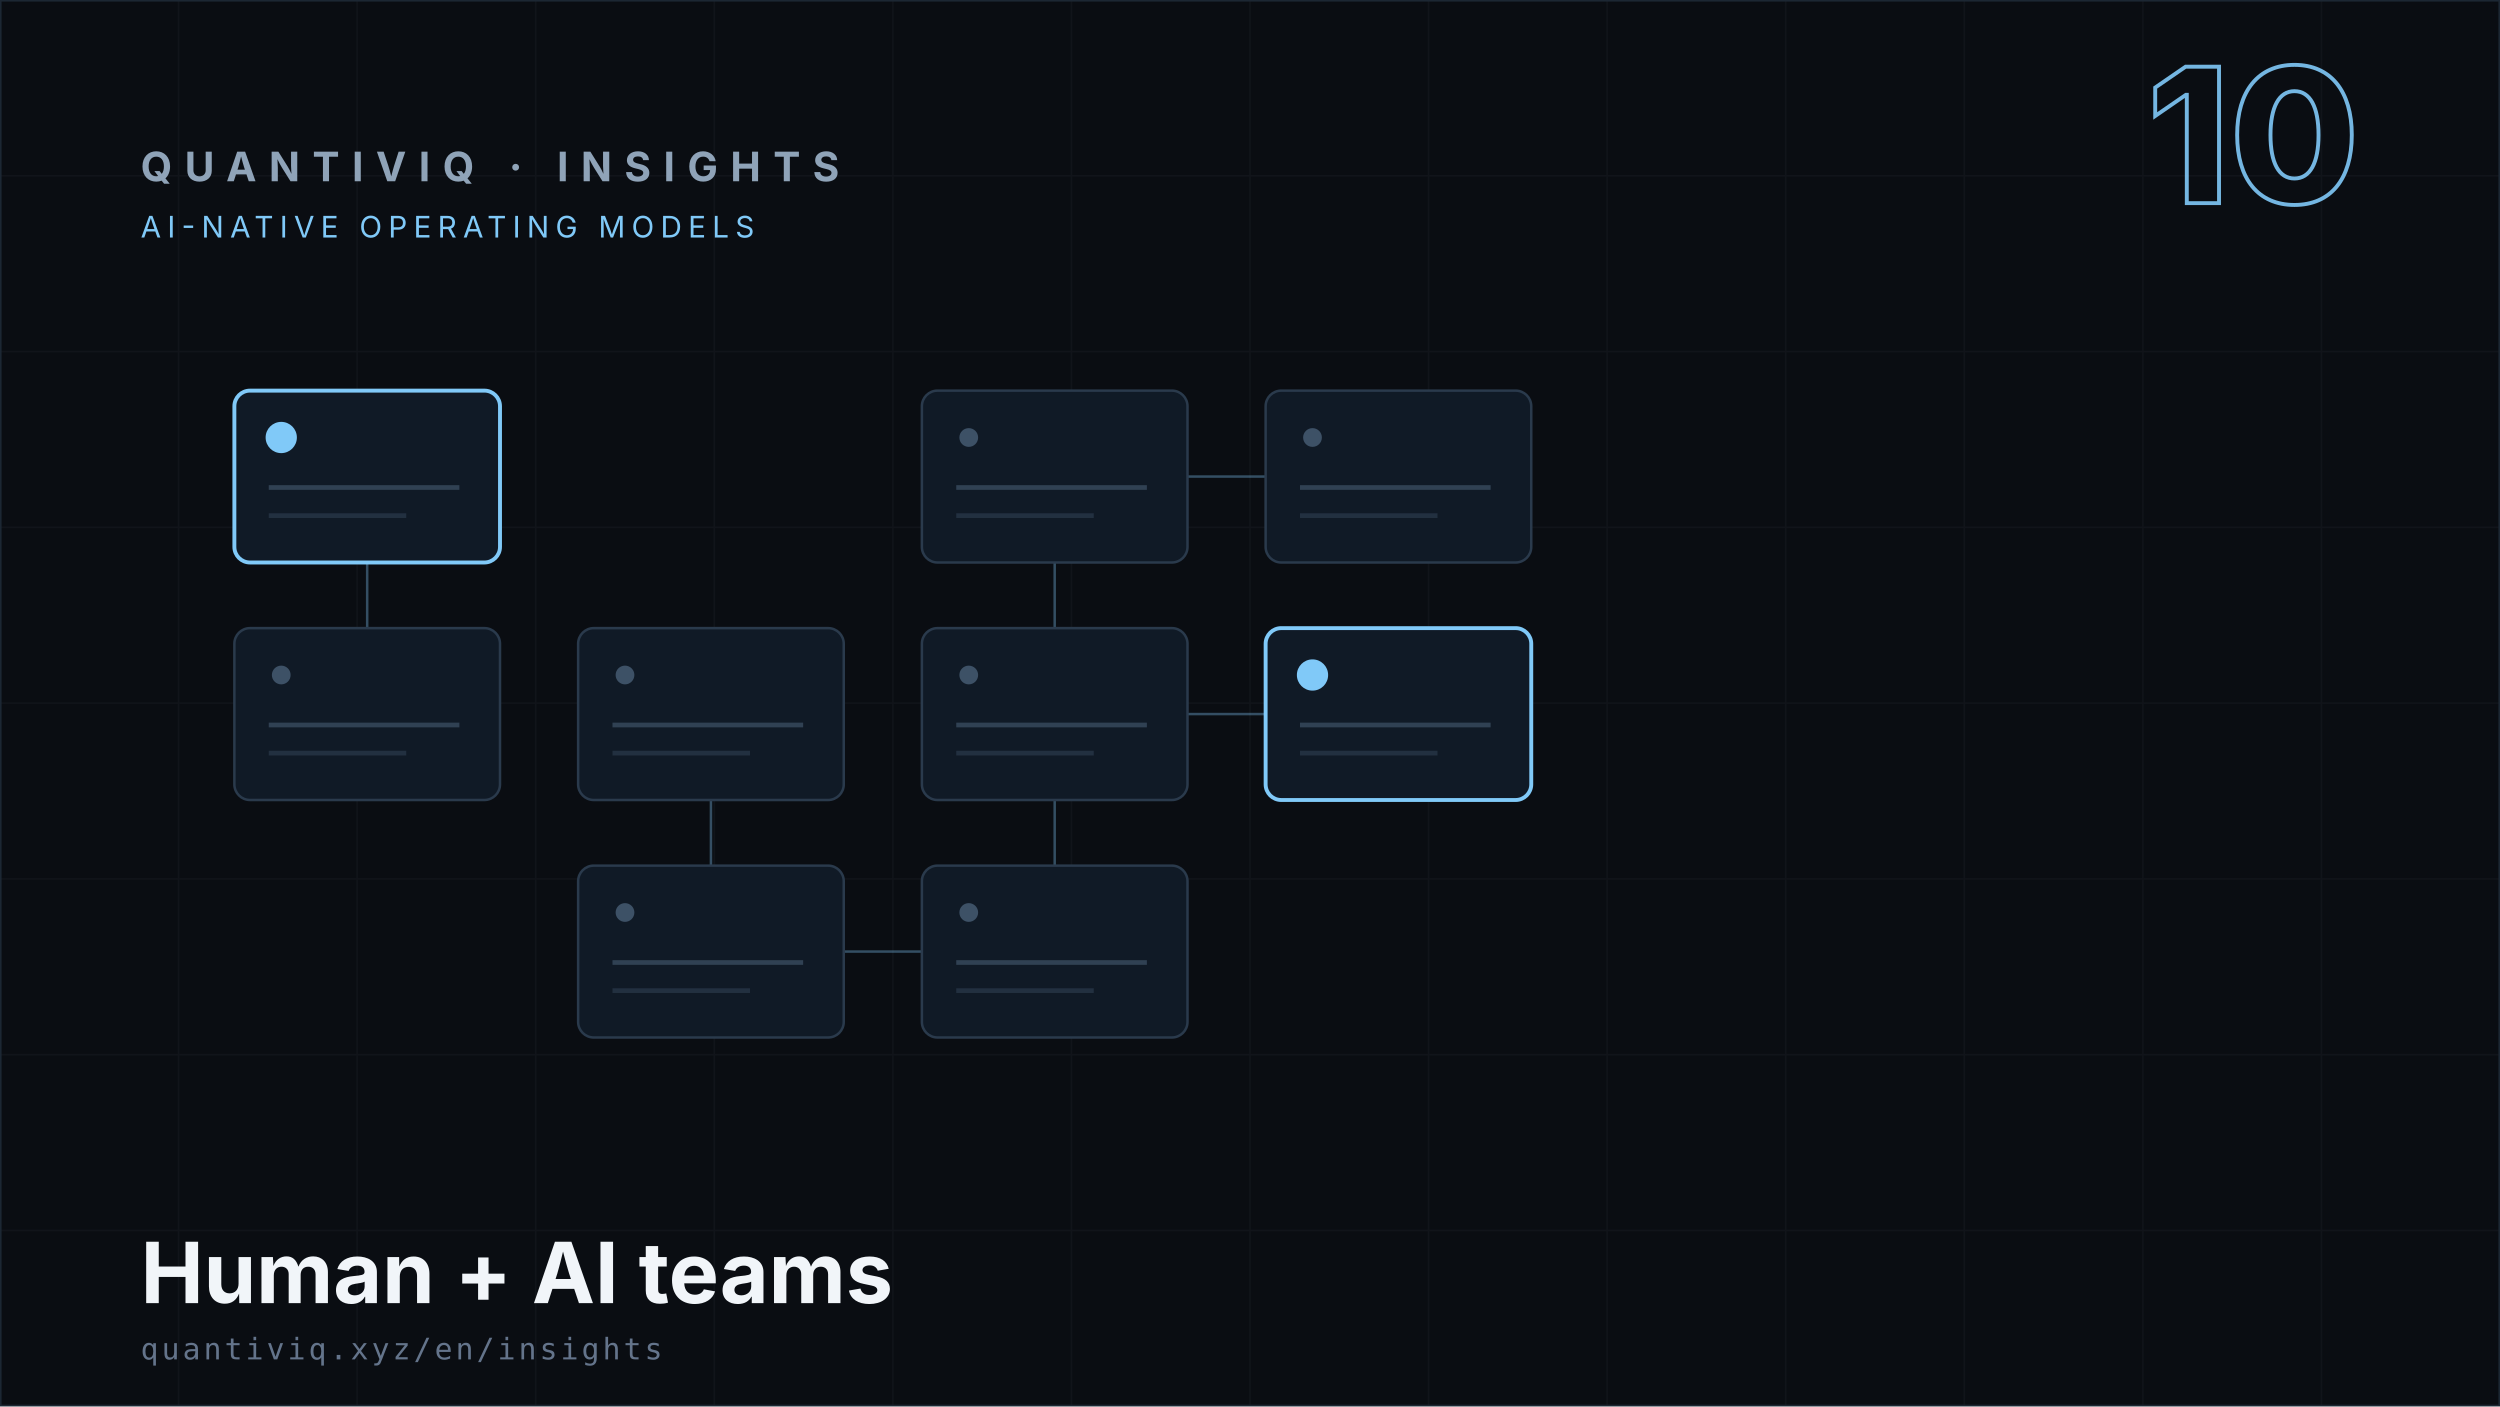
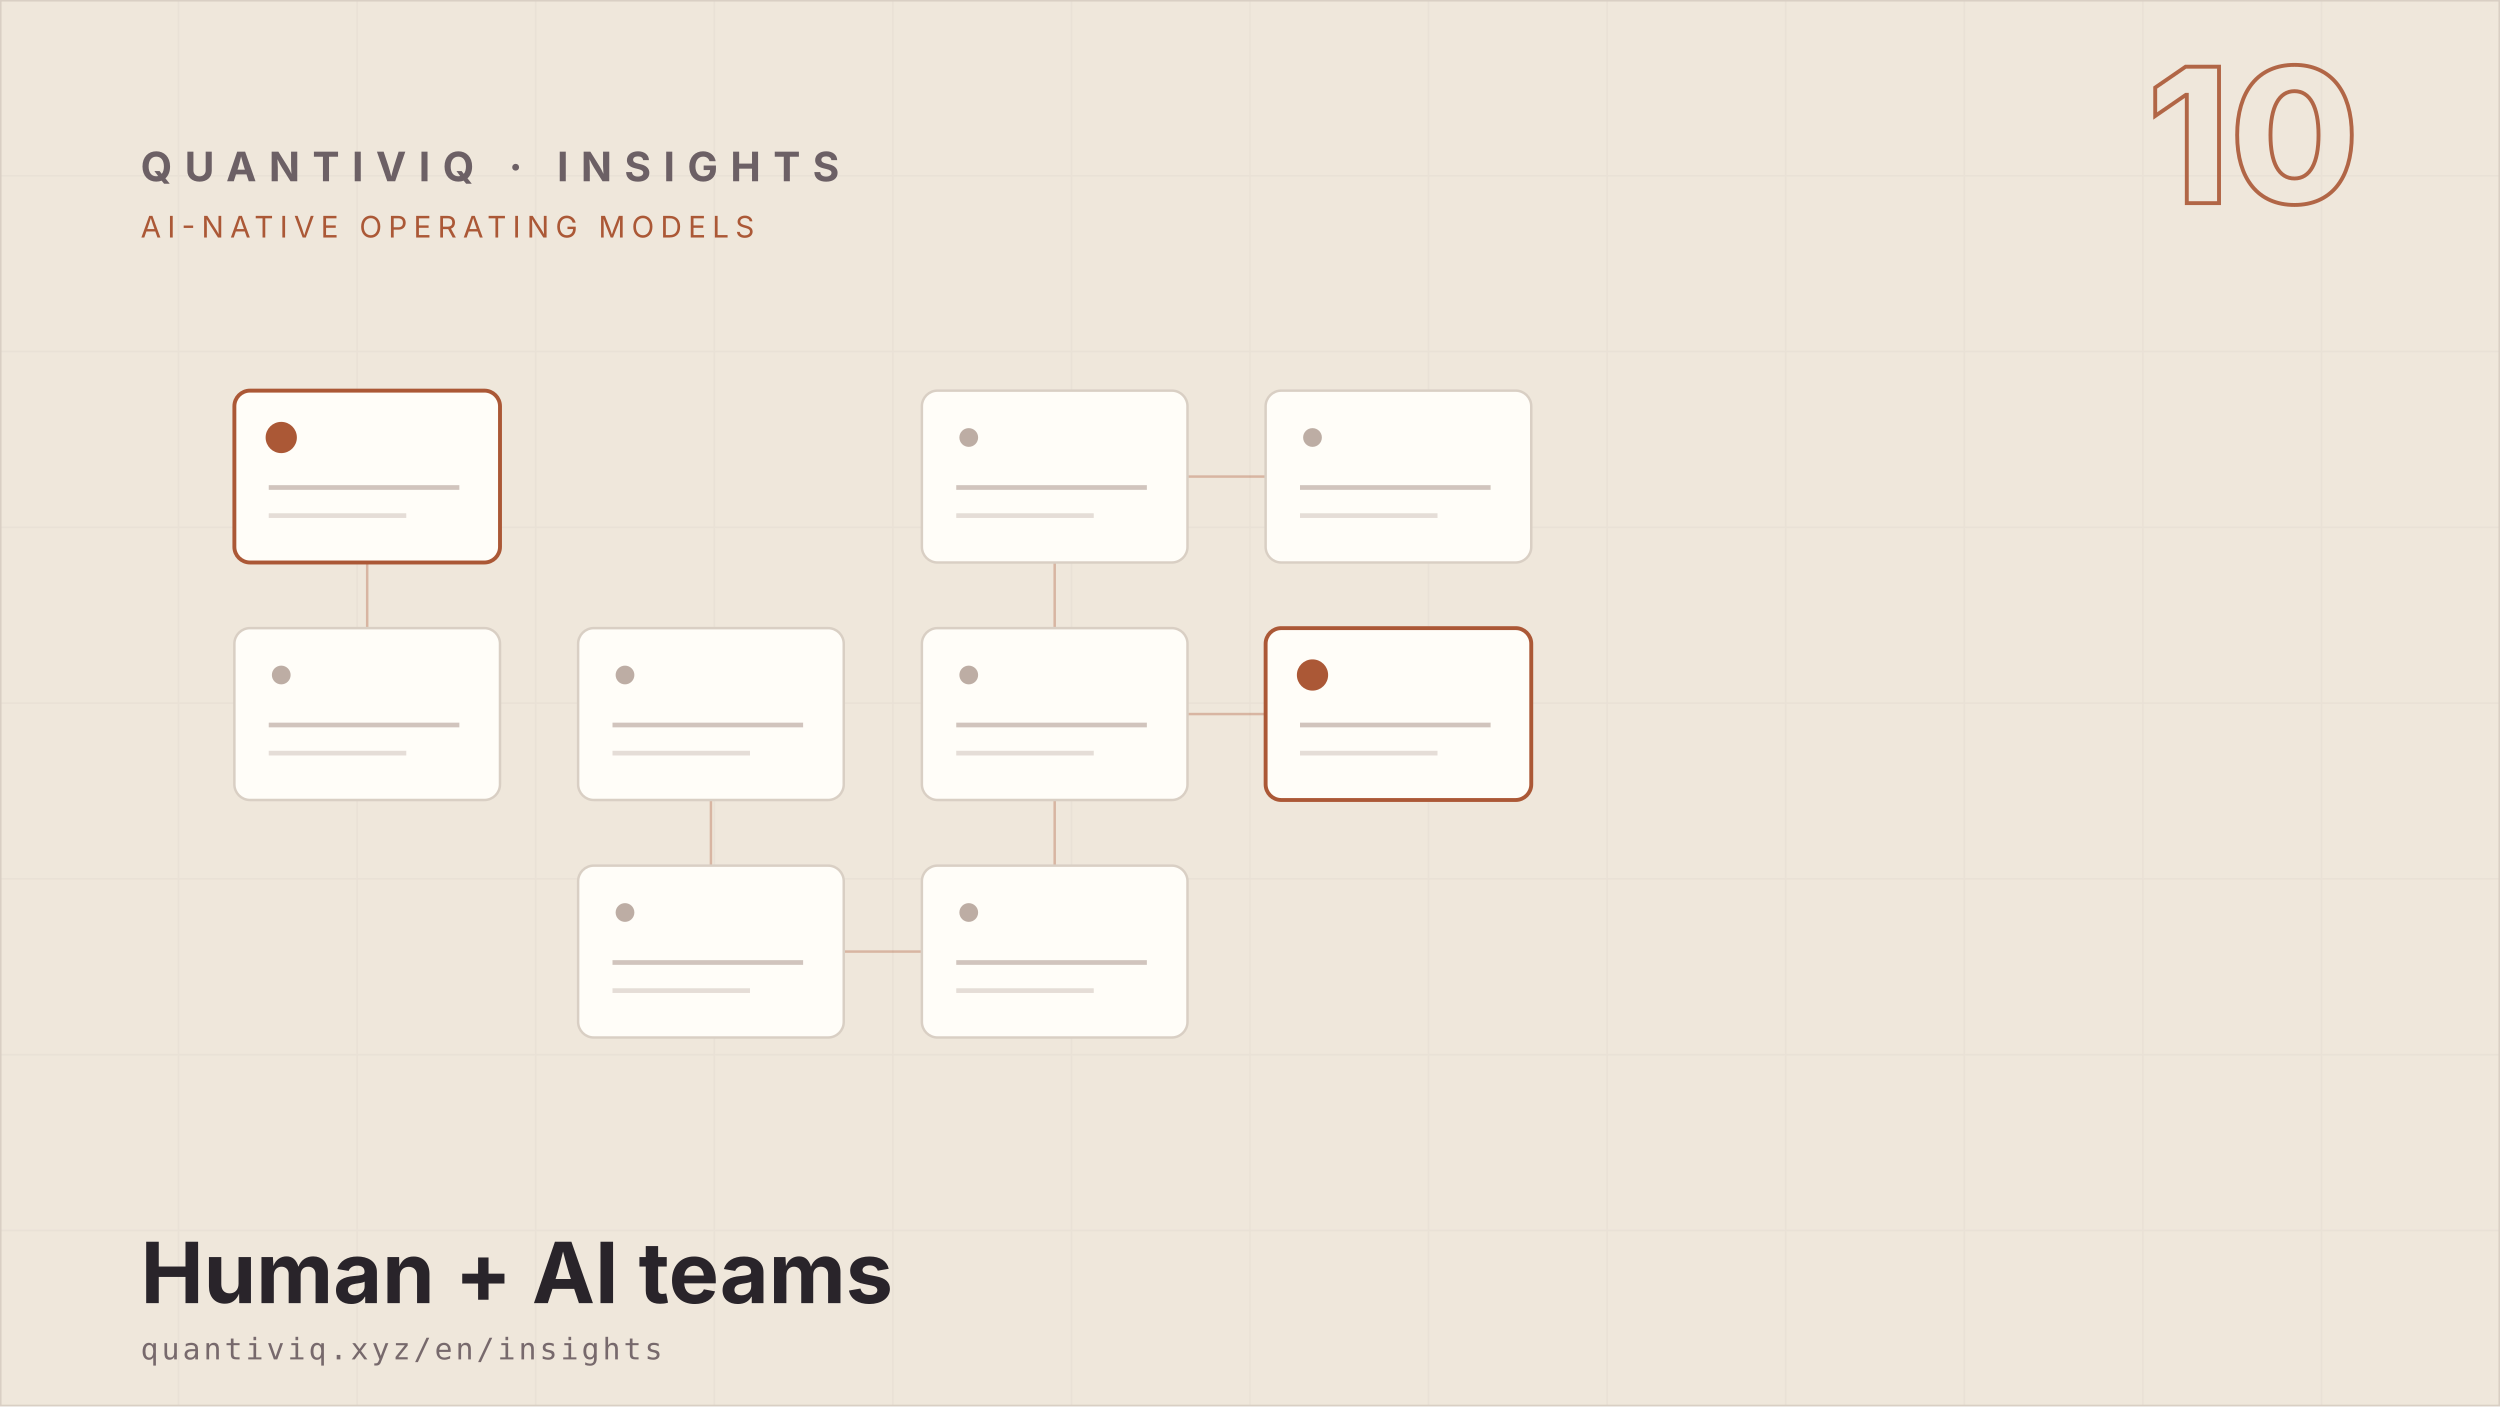
<svg xmlns="http://www.w3.org/2000/svg" width="1600" height="900" viewBox="0 0 1600 900" role="img" aria-label="Quantiviq Insights article 10: Human + AI teams">
  <defs>
    <marker id="arw" viewBox="0 0 10 10" refX="9" refY="5" markerWidth="7" markerHeight="7" orient="auto-start-reverse">
-       <path d="M0,0 L10,5 L0,10 z" fill="#80c9f8" />
+       <path d="M0,0 L10,5 L0,10 z" fill="#ab5836" />
    </marker>
  </defs>
-   <rect width="1600" height="900" fill="#0a0d12" />
-   <g opacity="0.05" stroke="#8fa3b8" stroke-width="1">
+   <rect width="1600" height="900" fill="#efe7db" />
+   <g opacity="0.05" stroke="#6c6065" stroke-width="1">
    <line x1="0" y1="0" x2="0" y2="900" />
    <line x1="114.286" y1="0" x2="114.286" y2="900" />
    <line x1="228.571" y1="0" x2="228.571" y2="900" />
    <line x1="342.857" y1="0" x2="342.857" y2="900" />
    <line x1="457.143" y1="0" x2="457.143" y2="900" />
    <line x1="571.429" y1="0" x2="571.429" y2="900" />
    <line x1="685.714" y1="0" x2="685.714" y2="900" />
    <line x1="800" y1="0" x2="800" y2="900" />
    <line x1="914.286" y1="0" x2="914.286" y2="900" />
    <line x1="1028.571" y1="0" x2="1028.571" y2="900" />
    <line x1="1142.857" y1="0" x2="1142.857" y2="900" />
    <line x1="1257.143" y1="0" x2="1257.143" y2="900" />
    <line x1="1371.429" y1="0" x2="1371.429" y2="900" />
    <line x1="1485.714" y1="0" x2="1485.714" y2="900" />
    <line x1="1600" y1="0" x2="1600" y2="900" />
    <line x1="0" y1="0" x2="1600" y2="0" />
    <line x1="0" y1="112.5" x2="1600" y2="112.5" />
    <line x1="0" y1="225" x2="1600" y2="225" />
    <line x1="0" y1="337.5" x2="1600" y2="337.5" />
    <line x1="0" y1="450" x2="1600" y2="450" />
    <line x1="0" y1="562.5" x2="1600" y2="562.5" />
    <line x1="0" y1="675" x2="1600" y2="675" />
    <line x1="0" y1="787.5" x2="1600" y2="787.5" />
    <line x1="0" y1="900" x2="1600" y2="900" />
  </g>
-   <text x="90" y="116" font-family="Inter, system-ui, sans-serif" font-size="26" font-weight="700" letter-spacing="8" fill="#8fa3b8">QUANTIVIQ · INSIGHTS</text>
-   <text x="90" y="152" font-family="Inter, system-ui, sans-serif" font-size="19" letter-spacing="4" fill="#80c9f8">AI-NATIVE OPERATING MODELS</text>
-   <text x="1510" y="130" text-anchor="end" font-family="Inter, system-ui, sans-serif" font-size="120" font-weight="800" fill="none" stroke="#80c9f8" stroke-width="2.5" opacity="0.9">10</text>
-   <text x="90" y="834" font-family="Inter, system-ui, sans-serif" font-size="54" font-weight="700" fill="#f1f5f9">Human + AI teams</text>
-   <text x="90" y="870" font-family="JetBrains Mono, monospace" font-size="19" letter-spacing="2" fill="#64748b">quantiviq.xyz/en/insights</text>
-   <rect x="0.5" y="0.5" width="1599" height="899" fill="none" stroke="#1c2733" stroke-width="1" />
+   <text x="90" y="116" font-family="Inter, system-ui, sans-serif" font-size="26" font-weight="700" letter-spacing="8" fill="#6c6065">QUANTIVIQ · INSIGHTS</text>
+   <text x="90" y="152" font-family="Inter, system-ui, sans-serif" font-size="19" letter-spacing="4" fill="#ab5836">AI-NATIVE OPERATING MODELS</text>
+   <text x="1510" y="130" text-anchor="end" font-family="Inter, system-ui, sans-serif" font-size="120" font-weight="800" fill="none" stroke="#ab5836" stroke-width="2.5" opacity="0.9">10</text>
+   <text x="90" y="834" font-family="Inter, system-ui, sans-serif" font-size="54" font-weight="700" fill="#29242a">Human + AI teams</text>
+   <text x="90" y="870" font-family="JetBrains Mono, monospace" font-size="19" letter-spacing="2" fill="#77696c">quantiviq.xyz/en/insights</text>
+   <rect x="0.5" y="0.5" width="1599" height="899" fill="none" stroke="#d9cfc4" stroke-width="1" />
  <g>
-     <line x1="235" y1="305" x2="235" y2="457" stroke="#80c9f8" stroke-width="1.6" opacity="0.35" />
-     <line x1="455" y1="457" x2="455" y2="609" stroke="#80c9f8" stroke-width="1.6" opacity="0.35" />
-     <line x1="455" y1="609" x2="675" y2="609" stroke="#80c9f8" stroke-width="1.6" opacity="0.35" />
-     <line x1="675" y1="305" x2="675" y2="457" stroke="#80c9f8" stroke-width="1.6" opacity="0.35" />
-     <line x1="675" y1="305" x2="895" y2="305" stroke="#80c9f8" stroke-width="1.6" opacity="0.35" />
-     <line x1="675" y1="457" x2="675" y2="609" stroke="#80c9f8" stroke-width="1.6" opacity="0.35" />
-     <line x1="675" y1="457" x2="895" y2="457" stroke="#80c9f8" stroke-width="1.6" opacity="0.35" />
-     <rect x="150" y="250" width="170" height="110" rx="10" fill="#101a26" stroke="#80c9f8" stroke-width="2.5" />
-     <circle cx="180" cy="280" r="10" fill="#80c9f8" />
-     <line x1="172" y1="312" x2="294" y2="312" stroke="#3d5166" stroke-width="3" opacity="0.7" />
-     <line x1="172" y1="330" x2="260" y2="330" stroke="#3d5166" stroke-width="3" opacity="0.4" />
-     <rect x="150" y="402" width="170" height="110" rx="10" fill="#101a26" stroke="#2a3a4c" stroke-width="1.6" />
-     <circle cx="180" cy="432" r="6" fill="#3d5166" />
-     <line x1="172" y1="464" x2="294" y2="464" stroke="#3d5166" stroke-width="3" opacity="0.7" />
-     <line x1="172" y1="482" x2="260" y2="482" stroke="#3d5166" stroke-width="3" opacity="0.4" />
-     <rect x="370" y="402" width="170" height="110" rx="10" fill="#101a26" stroke="#2a3a4c" stroke-width="1.6" />
-     <circle cx="400" cy="432" r="6" fill="#3d5166" />
-     <line x1="392" y1="464" x2="514" y2="464" stroke="#3d5166" stroke-width="3" opacity="0.7" />
-     <line x1="392" y1="482" x2="480" y2="482" stroke="#3d5166" stroke-width="3" opacity="0.4" />
-     <rect x="370" y="554" width="170" height="110" rx="10" fill="#101a26" stroke="#2a3a4c" stroke-width="1.6" />
-     <circle cx="400" cy="584" r="6" fill="#3d5166" />
-     <line x1="392" y1="616" x2="514" y2="616" stroke="#3d5166" stroke-width="3" opacity="0.7" />
-     <line x1="392" y1="634" x2="480" y2="634" stroke="#3d5166" stroke-width="3" opacity="0.4" />
-     <rect x="590" y="250" width="170" height="110" rx="10" fill="#101a26" stroke="#2a3a4c" stroke-width="1.6" />
-     <circle cx="620" cy="280" r="6" fill="#3d5166" />
-     <line x1="612" y1="312" x2="734" y2="312" stroke="#3d5166" stroke-width="3" opacity="0.7" />
-     <line x1="612" y1="330" x2="700" y2="330" stroke="#3d5166" stroke-width="3" opacity="0.4" />
-     <rect x="590" y="402" width="170" height="110" rx="10" fill="#101a26" stroke="#2a3a4c" stroke-width="1.6" />
-     <circle cx="620" cy="432" r="6" fill="#3d5166" />
-     <line x1="612" y1="464" x2="734" y2="464" stroke="#3d5166" stroke-width="3" opacity="0.7" />
-     <line x1="612" y1="482" x2="700" y2="482" stroke="#3d5166" stroke-width="3" opacity="0.4" />
-     <rect x="590" y="554" width="170" height="110" rx="10" fill="#101a26" stroke="#2a3a4c" stroke-width="1.6" />
-     <circle cx="620" cy="584" r="6" fill="#3d5166" />
-     <line x1="612" y1="616" x2="734" y2="616" stroke="#3d5166" stroke-width="3" opacity="0.7" />
-     <line x1="612" y1="634" x2="700" y2="634" stroke="#3d5166" stroke-width="3" opacity="0.4" />
-     <rect x="810" y="250" width="170" height="110" rx="10" fill="#101a26" stroke="#2a3a4c" stroke-width="1.6" />
-     <circle cx="840" cy="280" r="6" fill="#3d5166" />
-     <line x1="832" y1="312" x2="954" y2="312" stroke="#3d5166" stroke-width="3" opacity="0.7" />
-     <line x1="832" y1="330" x2="920" y2="330" stroke="#3d5166" stroke-width="3" opacity="0.4" />
-     <rect x="810" y="402" width="170" height="110" rx="10" fill="#101a26" stroke="#80c9f8" stroke-width="2.5" />
-     <circle cx="840" cy="432" r="10" fill="#80c9f8" />
-     <line x1="832" y1="464" x2="954" y2="464" stroke="#3d5166" stroke-width="3" opacity="0.7" />
-     <line x1="832" y1="482" x2="920" y2="482" stroke="#3d5166" stroke-width="3" opacity="0.4" />
+     <line x1="235" y1="305" x2="235" y2="457" stroke="#ab5836" stroke-width="1.6" opacity="0.35" />
+     <line x1="455" y1="457" x2="455" y2="609" stroke="#ab5836" stroke-width="1.6" opacity="0.35" />
+     <line x1="455" y1="609" x2="675" y2="609" stroke="#ab5836" stroke-width="1.6" opacity="0.35" />
+     <line x1="675" y1="305" x2="675" y2="457" stroke="#ab5836" stroke-width="1.6" opacity="0.35" />
+     <line x1="675" y1="305" x2="895" y2="305" stroke="#ab5836" stroke-width="1.6" opacity="0.35" />
+     <line x1="675" y1="457" x2="675" y2="609" stroke="#ab5836" stroke-width="1.6" opacity="0.35" />
+     <line x1="675" y1="457" x2="895" y2="457" stroke="#ab5836" stroke-width="1.6" opacity="0.35" />
+     <rect x="150" y="250" width="170" height="110" rx="10" fill="#fffdf8" stroke="#ab5836" stroke-width="2.5" />
+     <circle cx="180" cy="280" r="10" fill="#ab5836" />
+     <line x1="172" y1="312" x2="294" y2="312" stroke="#bdada4" stroke-width="3" opacity="0.7" />
+     <line x1="172" y1="330" x2="260" y2="330" stroke="#bdada4" stroke-width="3" opacity="0.4" />
+     <rect x="150" y="402" width="170" height="110" rx="10" fill="#fffdf8" stroke="#d9cfc4" stroke-width="1.6" />
+     <circle cx="180" cy="432" r="6" fill="#bdada4" />
+     <line x1="172" y1="464" x2="294" y2="464" stroke="#bdada4" stroke-width="3" opacity="0.7" />
+     <line x1="172" y1="482" x2="260" y2="482" stroke="#bdada4" stroke-width="3" opacity="0.4" />
+     <rect x="370" y="402" width="170" height="110" rx="10" fill="#fffdf8" stroke="#d9cfc4" stroke-width="1.6" />
+     <circle cx="400" cy="432" r="6" fill="#bdada4" />
+     <line x1="392" y1="464" x2="514" y2="464" stroke="#bdada4" stroke-width="3" opacity="0.7" />
+     <line x1="392" y1="482" x2="480" y2="482" stroke="#bdada4" stroke-width="3" opacity="0.4" />
+     <rect x="370" y="554" width="170" height="110" rx="10" fill="#fffdf8" stroke="#d9cfc4" stroke-width="1.6" />
+     <circle cx="400" cy="584" r="6" fill="#bdada4" />
+     <line x1="392" y1="616" x2="514" y2="616" stroke="#bdada4" stroke-width="3" opacity="0.7" />
+     <line x1="392" y1="634" x2="480" y2="634" stroke="#bdada4" stroke-width="3" opacity="0.4" />
+     <rect x="590" y="250" width="170" height="110" rx="10" fill="#fffdf8" stroke="#d9cfc4" stroke-width="1.6" />
+     <circle cx="620" cy="280" r="6" fill="#bdada4" />
+     <line x1="612" y1="312" x2="734" y2="312" stroke="#bdada4" stroke-width="3" opacity="0.7" />
+     <line x1="612" y1="330" x2="700" y2="330" stroke="#bdada4" stroke-width="3" opacity="0.4" />
+     <rect x="590" y="402" width="170" height="110" rx="10" fill="#fffdf8" stroke="#d9cfc4" stroke-width="1.6" />
+     <circle cx="620" cy="432" r="6" fill="#bdada4" />
+     <line x1="612" y1="464" x2="734" y2="464" stroke="#bdada4" stroke-width="3" opacity="0.7" />
+     <line x1="612" y1="482" x2="700" y2="482" stroke="#bdada4" stroke-width="3" opacity="0.4" />
+     <rect x="590" y="554" width="170" height="110" rx="10" fill="#fffdf8" stroke="#d9cfc4" stroke-width="1.6" />
+     <circle cx="620" cy="584" r="6" fill="#bdada4" />
+     <line x1="612" y1="616" x2="734" y2="616" stroke="#bdada4" stroke-width="3" opacity="0.7" />
+     <line x1="612" y1="634" x2="700" y2="634" stroke="#bdada4" stroke-width="3" opacity="0.4" />
+     <rect x="810" y="250" width="170" height="110" rx="10" fill="#fffdf8" stroke="#d9cfc4" stroke-width="1.6" />
+     <circle cx="840" cy="280" r="6" fill="#bdada4" />
+     <line x1="832" y1="312" x2="954" y2="312" stroke="#bdada4" stroke-width="3" opacity="0.7" />
+     <line x1="832" y1="330" x2="920" y2="330" stroke="#bdada4" stroke-width="3" opacity="0.4" />
+     <rect x="810" y="402" width="170" height="110" rx="10" fill="#fffdf8" stroke="#ab5836" stroke-width="2.5" />
+     <circle cx="840" cy="432" r="10" fill="#ab5836" />
+     <line x1="832" y1="464" x2="954" y2="464" stroke="#bdada4" stroke-width="3" opacity="0.7" />
+     <line x1="832" y1="482" x2="920" y2="482" stroke="#bdada4" stroke-width="3" opacity="0.4" />
  </g>
</svg>
